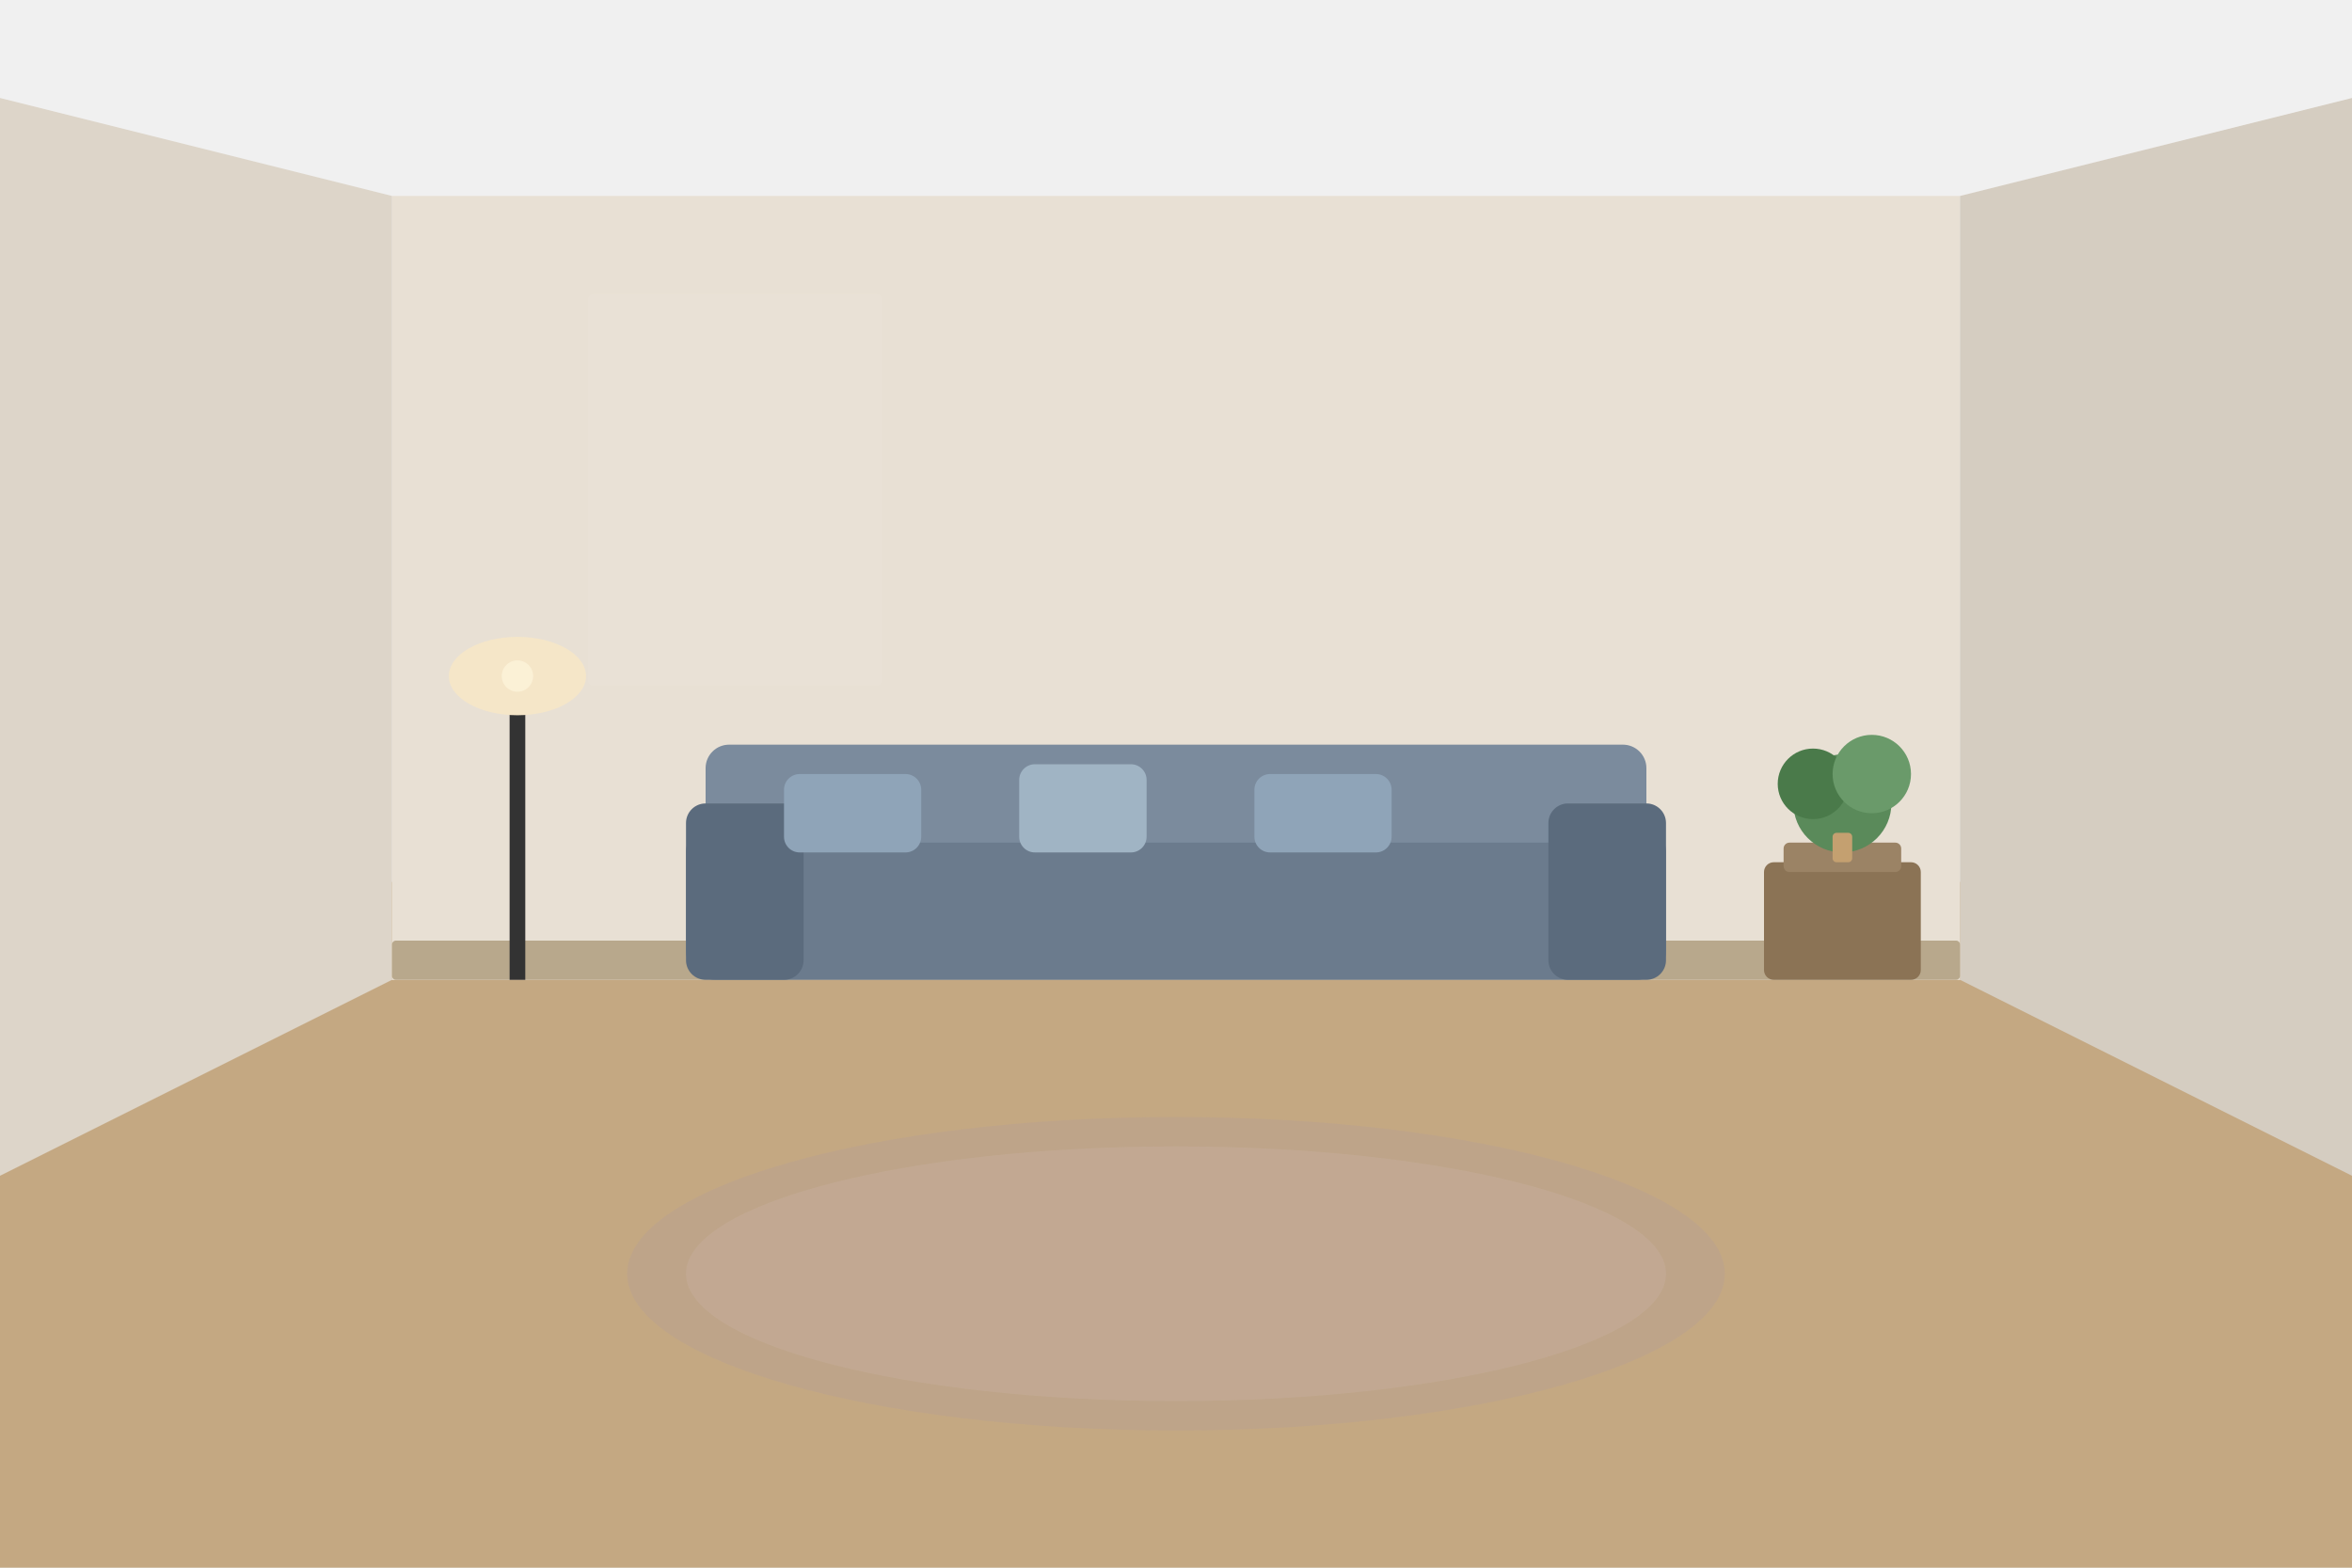
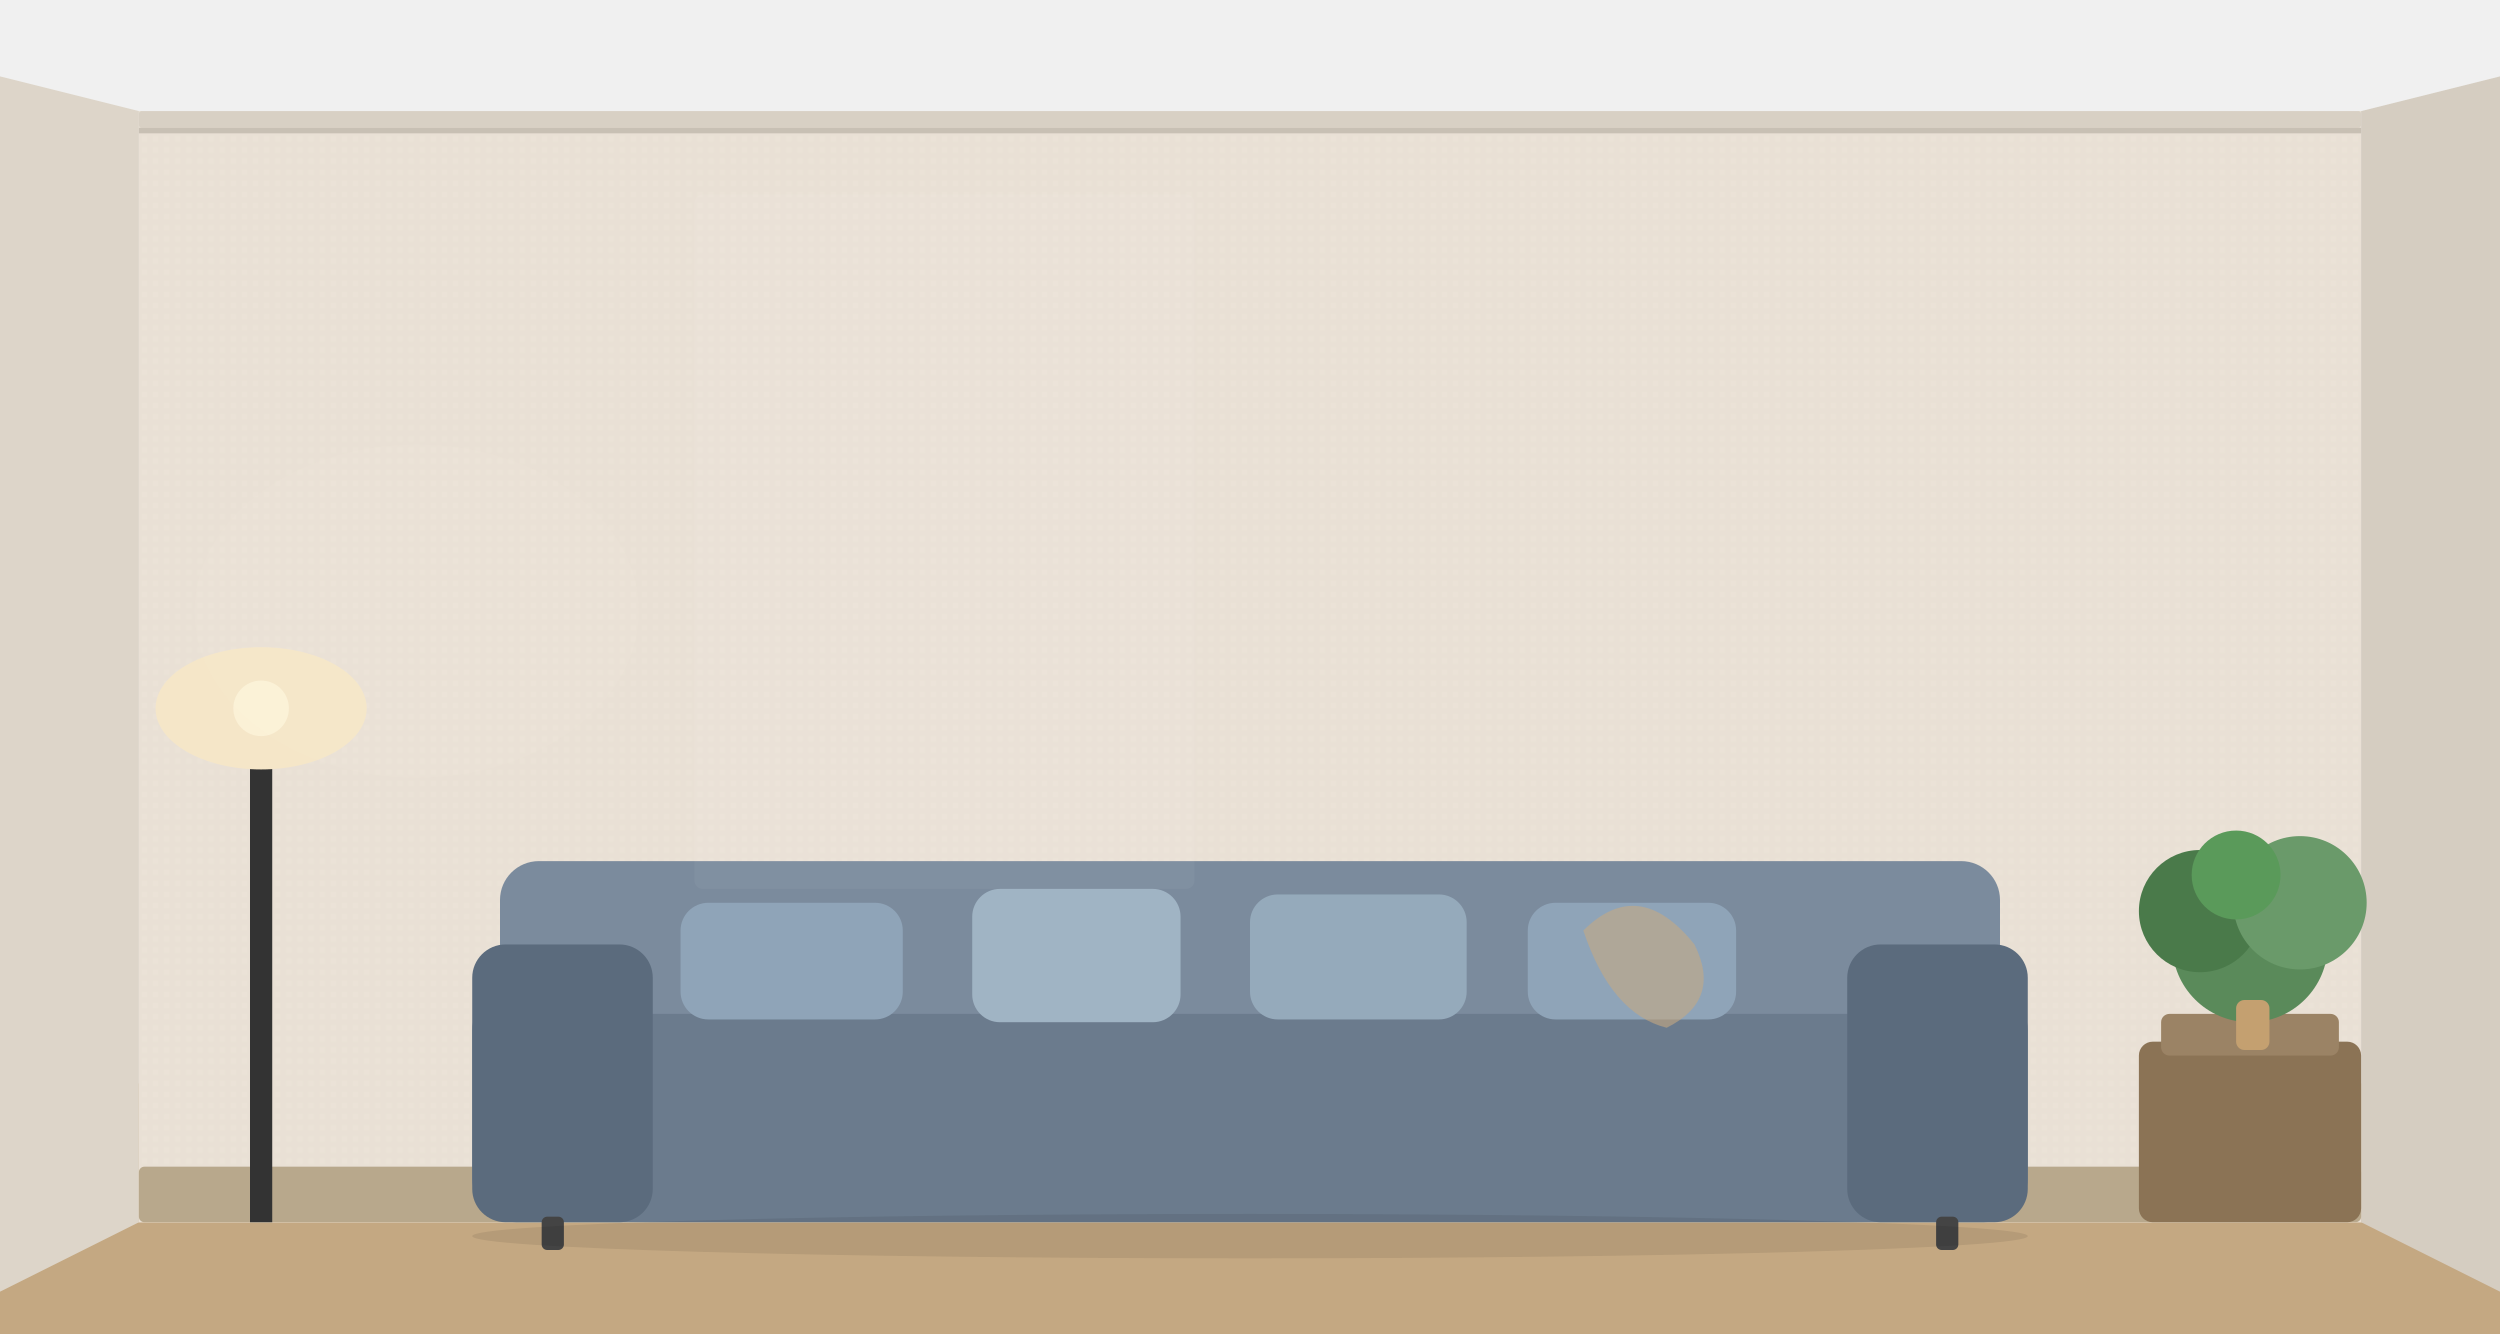
- <svg xmlns="http://www.w3.org/2000/svg" width="1200" height="800" viewBox="0 0 1200 800">
+ <svg xmlns="http://www.w3.org/2000/svg" width="1200" height="640" viewBox="150 60 900 480">
  <polygon points="0,500 1200,500 1200,800 0,800" fill="#c4a882" />
  <polygon points="0,500 400,400 800,400 1200,500" fill="#d4b892" />
-   <rect x="200" y="100" width="800" height="400" fill="#e8e0d4" />
+   <rect x="200" y="100" width="800" height="400" fill="#ece4d8" />
+   <rect x="200" y="100" width="800" height="400" fill="url(#wallGrain)" opacity="0.3" />
+   <defs>
+     <pattern id="wallGrain" width="4" height="4" patternUnits="userSpaceOnUse">
+       <rect width="4" height="4" fill="#e0d8cc" />
+       <rect x="1" y="1" width="2" height="2" fill="#ece4d8" opacity="0.5" />
+     </pattern>
+   </defs>
  <polygon points="0,50 200,100 200,500 0,600" fill="#ddd5c9" />
  <polygon points="1200,50 1000,100 1000,500 1200,600" fill="#d5cdc1" />
  <rect x="200" y="480" width="800" height="20" fill="#b8a88c" rx="2" />
-   <rect x="350" y="420" width="500" height="80" rx="15" fill="#6b7b8d" />
-   <rect x="360" y="380" width="480" height="50" rx="12" fill="#7b8b9d" />
-   <rect x="350" y="410" width="60" height="90" rx="10" fill="#5b6b7d" />
-   <rect x="790" y="410" width="60" height="90" rx="10" fill="#5b6b7d" />
-   <rect x="400" y="395" width="70" height="40" rx="8" fill="#8fa4b8" />
-   <rect x="520" y="390" width="65" height="45" rx="8" fill="#a0b4c4" />
-   <rect x="640" y="395" width="70" height="40" rx="8" fill="#8fa4b8" />
-   <rect x="900" y="440" width="80" height="60" rx="5" fill="#8b7355" />
-   <rect x="910" y="430" width="60" height="15" rx="3" fill="#9b8365" />
-   <circle cx="940" cy="410" r="25" fill="#5a8a5a" />
-   <circle cx="925" cy="400" r="18" fill="#4a7a4a" />
-   <circle cx="955" cy="395" r="20" fill="#6a9a6a" />
-   <rect x="935" y="425" width="10" height="15" rx="2" fill="#c4a070" />
-   <rect x="260" y="350" width="8" height="150" fill="#333" />
-   <ellipse cx="264" cy="345" rx="35" ry="20" fill="#f5e6c8" />
-   <circle cx="264" cy="345" r="8" fill="#fff8e0" opacity="0.6" />
-   <ellipse cx="600" cy="650" rx="280" ry="80" fill="#b8a090" opacity="0.5" />
-   <ellipse cx="600" cy="650" rx="250" ry="65" fill="#c8b0a0" opacity="0.4" />
-   <rect x="300" y="150" width="150" height="200" fill="#fff" opacity="0.05" rx="3" />
+   <rect x="200" y="100" width="800" height="6" fill="#d8d0c4" rx="1" />
+   <rect x="200" y="106" width="800" height="2" fill="#c8c0b4" />
+   <rect x="320" y="415" width="560" height="85" rx="16" fill="#6b7b8d" />
+   <rect x="330" y="370" width="540" height="55" rx="14" fill="#7b8b9d" />
+   <rect x="320" y="400" width="65" height="100" rx="12" fill="#5b6b7d" />
+   <rect x="815" y="400" width="65" height="100" rx="12" fill="#5b6b7d" />
+   <rect x="345" y="498" width="8" height="12" rx="2" fill="#444" />
+   <rect x="847" y="498" width="8" height="12" rx="2" fill="#444" />
+   <rect x="395" y="385" width="80" height="42" rx="10" fill="#8fa4b8" />
+   <rect x="500" y="380" width="75" height="48" rx="10" fill="#a0b4c4" />
+   <rect x="600" y="382" width="78" height="45" rx="10" fill="#95aabb" />
+   <rect x="700" y="385" width="75" height="42" rx="10" fill="#8fa4b8" />
+   <path d="M720,395 Q740,375 760,400 Q770,420 750,430 Q730,425 720,395Z" fill="#c4a882" opacity="0.6" />
+   <rect x="920" y="435" width="80" height="65" rx="5" fill="#8b7355" />
+   <rect x="928" y="425" width="64" height="15" rx="3" fill="#9b8365" />
+   <circle cx="960" cy="400" r="28" fill="#5a8a5a" />
+   <circle cx="942" cy="388" r="22" fill="#4a7a4a" />
+   <circle cx="978" cy="385" r="24" fill="#6a9a6a" />
+   <circle cx="955" cy="375" r="16" fill="#5a9a5a" />
+   <rect x="955" y="420" width="12" height="18" rx="3" fill="#c4a070" />
+   <rect x="240" y="320" width="8" height="180" fill="#333" />
+   <ellipse cx="244" cy="315" rx="38" ry="22" fill="#f5e6c8" />
+   <circle cx="244" cy="315" r="10" fill="#fff8e0" opacity="0.6" />
+   <ellipse cx="300" cy="280" rx="80" ry="60" fill="#fff8e0" opacity="0.04" />
+   <rect x="400" y="130" width="180" height="250" fill="#fff" opacity="0.04" rx="3" />
+   <ellipse cx="600" cy="505" rx="280" ry="8" fill="#000" opacity="0.08" />
</svg>
